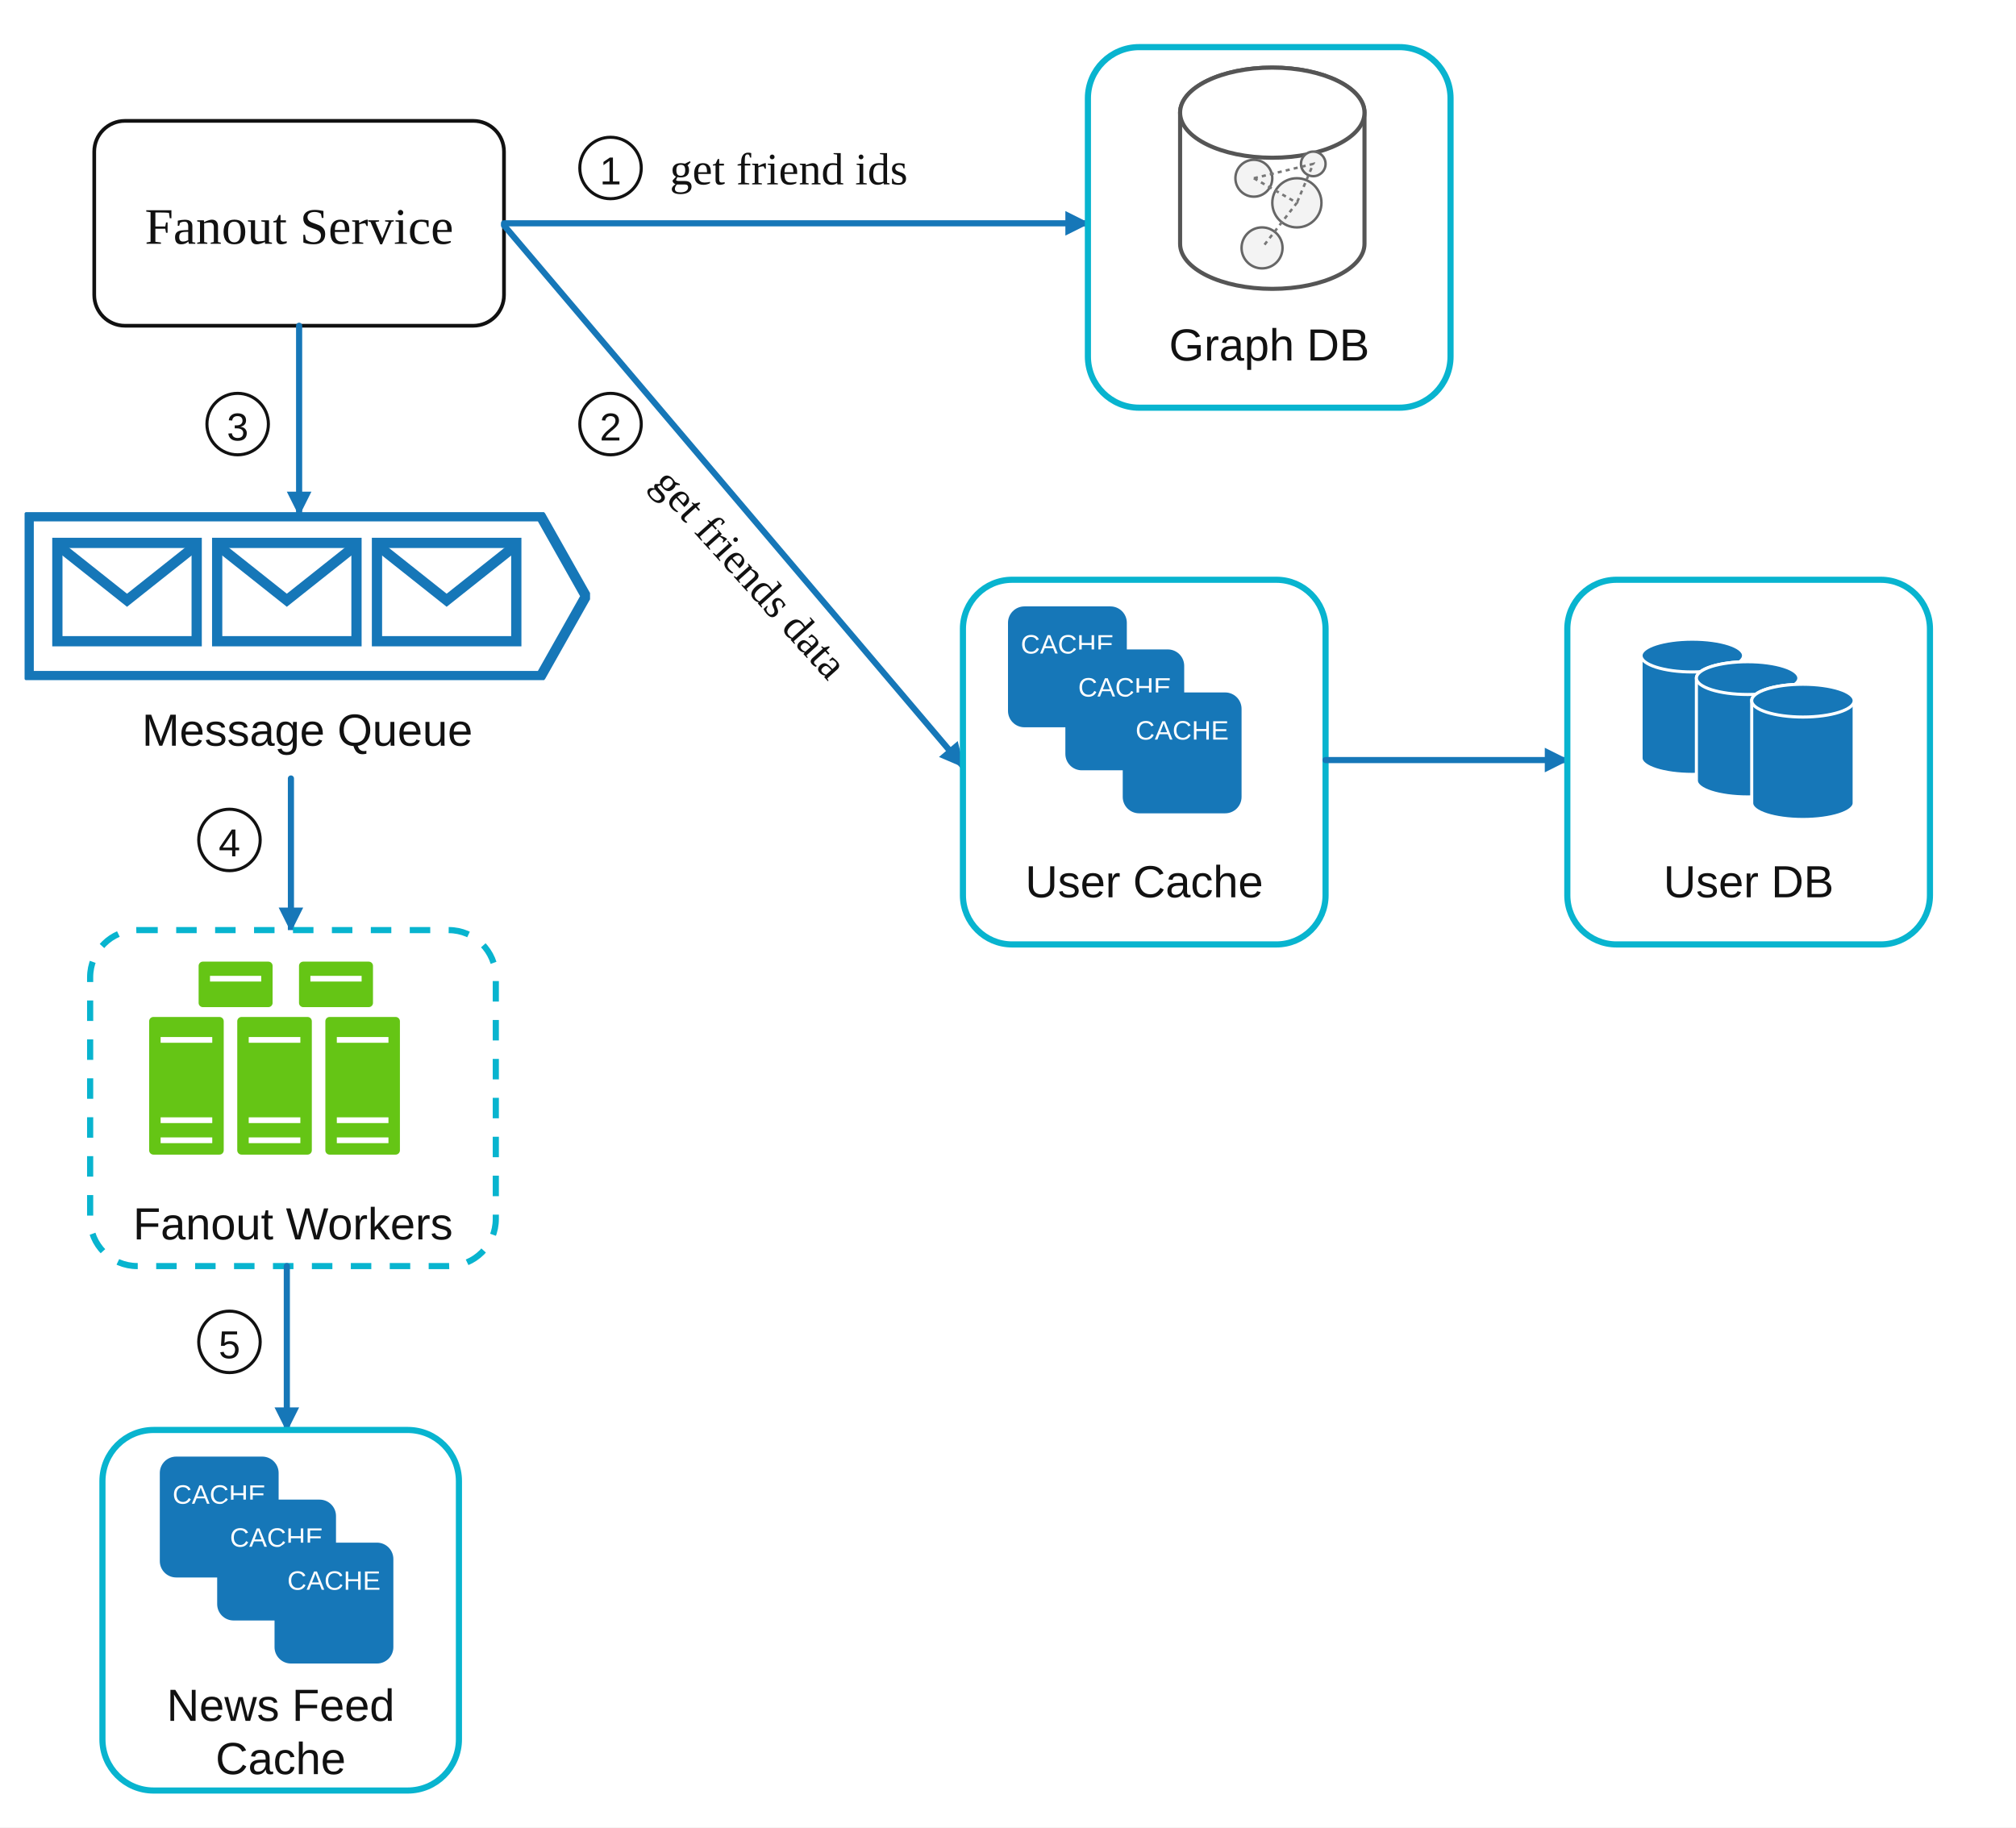
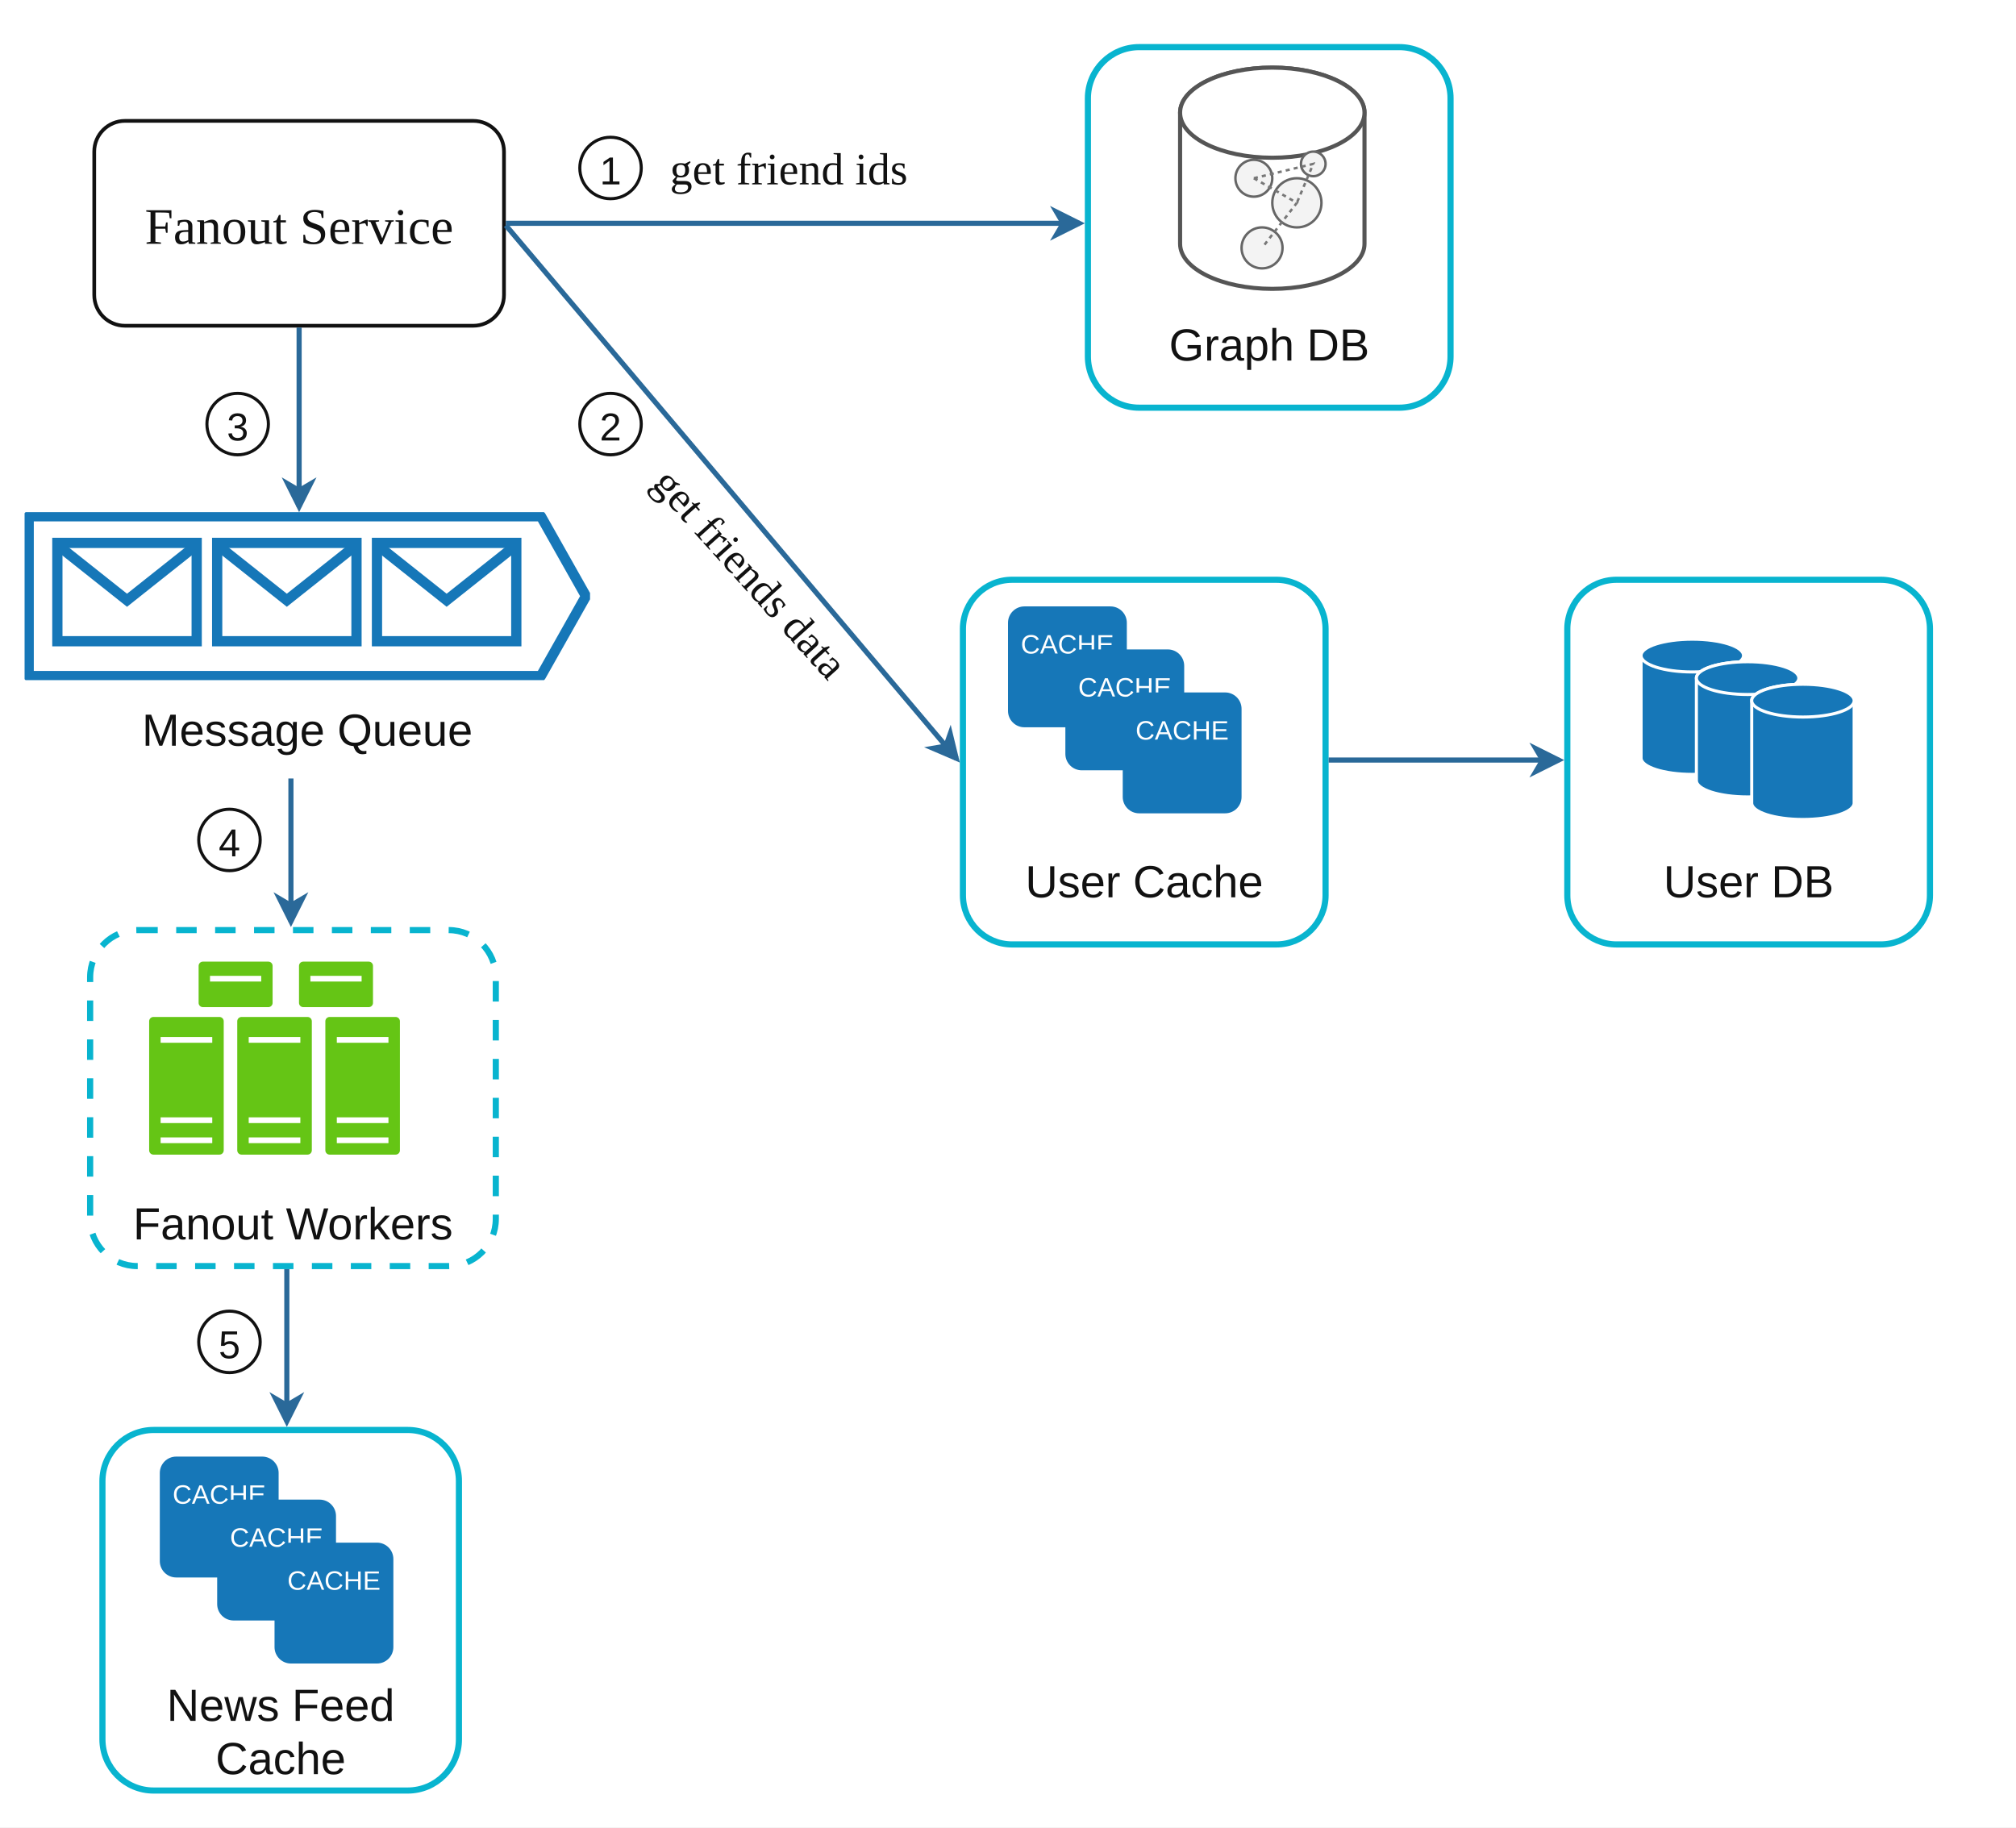
<svg xmlns="http://www.w3.org/2000/svg" width="984" height="892" viewBox="0 0 984 892" role="img" aria-labelledby="title desc">
  <defs>
-     <marker id="arrow-blue" markerWidth="12" markerHeight="12" viewBox="0 0 12 12" refX="11" refY="6" orient="auto" markerUnits="userSpaceOnUse">
-       <path d="M0 0 L12 6 L0 12 Z" fill="#1677b8" />
+     <marker id="arrow-blue" markerWidth="17" markerHeight="17" viewBox="0 0 17 17" refX="14.5" refY="8.5" orient="auto" markerUnits="userSpaceOnUse">
+       <path d="M0 0 L17 8.5 L0 17 L5 8.5 Z" fill="#2a6999" />
    </marker>
    <symbol id="cache-card" viewBox="0 0 120 110">
      <rect x="3" y="4" width="58" height="59" rx="8" fill="#1677b8" />
      <text x="32" y="27" font-family="Arial, Helvetica, sans-serif" font-size="13" fill="#fff" text-anchor="middle">CACHE</text>
      <rect x="31" y="25" width="58" height="59" rx="8" fill="#1677b8" />
      <text x="60" y="48" font-family="Arial, Helvetica, sans-serif" font-size="13" fill="#fff" text-anchor="middle">CACHE</text>
      <rect x="59" y="46" width="58" height="59" rx="8" fill="#1677b8" />
      <text x="88" y="69" font-family="Arial, Helvetica, sans-serif" font-size="13" fill="#fff" text-anchor="middle">CACHE</text>
    </symbol>
    <symbol id="db-cluster" viewBox="0 0 120 100">
      <g fill="#1677b8" stroke="#fff" stroke-width="1.5">
        <path d="M8 18 A25 8 0 0 1 58 18 V68 A25 8 0 0 1 8 68 Z" />
        <ellipse cx="33" cy="18" rx="25" ry="8" />
        <path d="M35 29 A25 8 0 0 1 85 29 V79 A25 8 0 0 1 35 79 Z" />
        <ellipse cx="60" cy="29" rx="25" ry="8" />
        <path d="M62 40 A25 8 0 0 1 112 40 V90 A25 8 0 0 1 62 90 Z" />
        <ellipse cx="87" cy="40" rx="25" ry="8" />
      </g>
    </symbol>
    <symbol id="server-rack" viewBox="0 0 30 50">
      <rect x="2" y="1" width="26" height="48" rx="1.5" fill="#65c515" />
      <path d="M6 9 H24 M6 37 H24 M6 44 H24" stroke="#fff" stroke-width="2" />
    </symbol>
    <symbol id="server-back" viewBox="0 0 30 18">
      <rect x="2" y="1" width="26" height="16" rx="1.5" fill="#65c515" />
      <path d="M6 7 H24" stroke="#fff" stroke-width="2" />
    </symbol>
    <symbol id="message-queue" viewBox="0 0 276 82">
      <path d="M2 2 H252 L274 41 L252 80 H2 Z" fill="#fff" stroke="#1677b8" stroke-width="5" stroke-linejoin="round" />
      <g fill="none" stroke="#1677b8" stroke-width="5">
        <rect x="16" y="15" width="68" height="48" />
        <path d="M16 16 L50 43 L84 16" />
        <rect x="94" y="15" width="68" height="48" />
        <path d="M94 16 L128 43 L162 16" />
        <rect x="172" y="15" width="68" height="48" />
        <path d="M172 16 L206 43 L240 16" />
      </g>
    </symbol>
    <style>
      .node { fill: #fff; stroke: #111; stroke-width: 1.8; }
      .cyan-node { fill: #fff; stroke: #08b4cf; stroke-width: 3; }
      .dashed-node { fill: #fff; stroke: #08b4cf; stroke-width: 3; stroke-dasharray: 10 9; }
-       .flow { fill: none; stroke: #1677b8; stroke-width: 3; stroke-linecap: round; stroke-linejoin: round; marker-end: url(#arrow-blue); }
+       .flow { fill: none; stroke: #2a6999; stroke-width: 2.5; marker-end: url(#arrow-blue); }
      .label { font-family: Arial, Helvetica, sans-serif; font-size: 22px; fill: #111; text-anchor: middle; }
      .service-label { font-family: Georgia, 'Times New Roman', serif; font-size: 25px; fill: #111; text-anchor: middle; }
      .step { fill: #fff; stroke: #111; stroke-width: 1.5; }
    </style>
  </defs>
  <rect width="984" height="892" fill="#fff" />
  <g id="fanout-data-reads">
    <rect class="node" x="46" y="59" width="200" height="100" rx="15" />
    <text class="service-label" x="146" y="119">Fanout Service</text>
-     <path class="flow" d="M246 109 H531" />
+     <path class="flow" d="M246.9 109 H527" />
    <circle class="step" cx="298" cy="82" r="15" />
    <text class="label" x="298" y="90" style="font-size:19px;">1</text>
    <text class="service-label" x="385" y="90" style="font-size:22px;">get friend ids</text>
-     <path class="flow" d="M246 110 L470 374" />
+     <path class="flow" d="M246.9 110 L466.886 370.322" />
    <circle class="step" cx="298" cy="207" r="15" />
    <text class="label" x="298" y="215" style="font-size:19px;">2</text>
    <g transform="rotate(48 364 294)">
      <rect x="272" y="278" width="184" height="31" fill="#fff" />
      <text class="service-label" x="355" y="290" style="font-size:21px;">get friends data</text>
    </g>
  </g>
  <g id="user-data">
    <rect class="cyan-node" x="531" y="23" width="177" height="176" rx="25" />
    <path d="M576 55 A45 22 0 0 1 666 55 V119 A45 22 0 0 1 576 119 Z" fill="#fff" stroke="#555" stroke-width="2" />
    <ellipse cx="621" cy="55" rx="45" ry="22" fill="#fff" stroke="#555" stroke-width="2" />
    <g fill="#f3f3f3" stroke="#666" stroke-width="1.2">
      <circle cx="612" cy="87" r="9" />
      <circle cx="633" cy="99" r="12" />
      <circle cx="616" cy="121" r="10" />
      <circle cx="641" cy="80" r="6" />
    </g>
    <path d="M612 87 L633 99 L616 121 M612 87 L641 80 L633 99" fill="none" stroke="#777" stroke-width="1.2" stroke-dasharray="2 2" />
    <text class="label" x="619.5" y="176">Graph DB</text>
    <rect class="cyan-node" x="470" y="283" width="177" height="178" rx="24" />
    <use href="#cache-card" x="489" y="292" width="120" height="110" />
    <text class="label" x="558.5" y="438">User Cache</text>
-     <path class="flow" d="M647 371 H765" />
+     <path class="flow" d="M648.5 371 H761" />
    <rect class="cyan-node" x="765" y="283" width="177" height="178" rx="24" />
    <use href="#db-cluster" x="793" y="302" width="120" height="100" />
    <text class="label" x="853.5" y="438">User DB</text>
  </g>
  <g id="fanout-pipeline">
-     <path class="flow" d="M146 159 V251" />
+     <path class="flow" d="M146 159.9 V247.5" />
    <circle class="step" cx="116" cy="207" r="15" />
    <text class="label" x="116" y="215" style="font-size:19px;">3</text>
    <use href="#message-queue" x="12" y="250" width="276" height="82" />
    <text class="label" x="150" y="364">Message Queue</text>
-     <path class="flow" d="M142 380 V454" />
+     <path class="flow" d="M142 380 V450" />
    <circle class="step" cx="112" cy="410" r="15" />
    <text class="label" x="112" y="418" style="font-size:19px;">4</text>
    <rect class="dashed-node" x="44" y="454" width="198" height="164" rx="23" />
    <use href="#server-back" x="94" y="468" width="42" height="25" />
    <use href="#server-back" x="143" y="468" width="42" height="25" />
    <use href="#server-rack" x="70" y="492" width="42" height="76" />
    <use href="#server-rack" x="113" y="492" width="42" height="76" />
    <use href="#server-rack" x="156" y="492" width="42" height="76" />
    <text class="label" x="143" y="605">Fanout Workers</text>
-     <path class="flow" d="M140 618 V698" />
+     <path class="flow" d="M140 619.5 V694" />
    <circle class="step" cx="112" cy="655" r="15" />
    <text class="label" x="112" y="663" style="font-size:19px;">5</text>
    <rect class="cyan-node" x="50" y="698" width="174" height="176" rx="25" />
    <use href="#cache-card" x="75" y="707" width="120" height="110" />
    <text class="label" x="137" y="840">News Feed</text>
    <text class="label" x="137" y="866">Cache</text>
  </g>
</svg>
